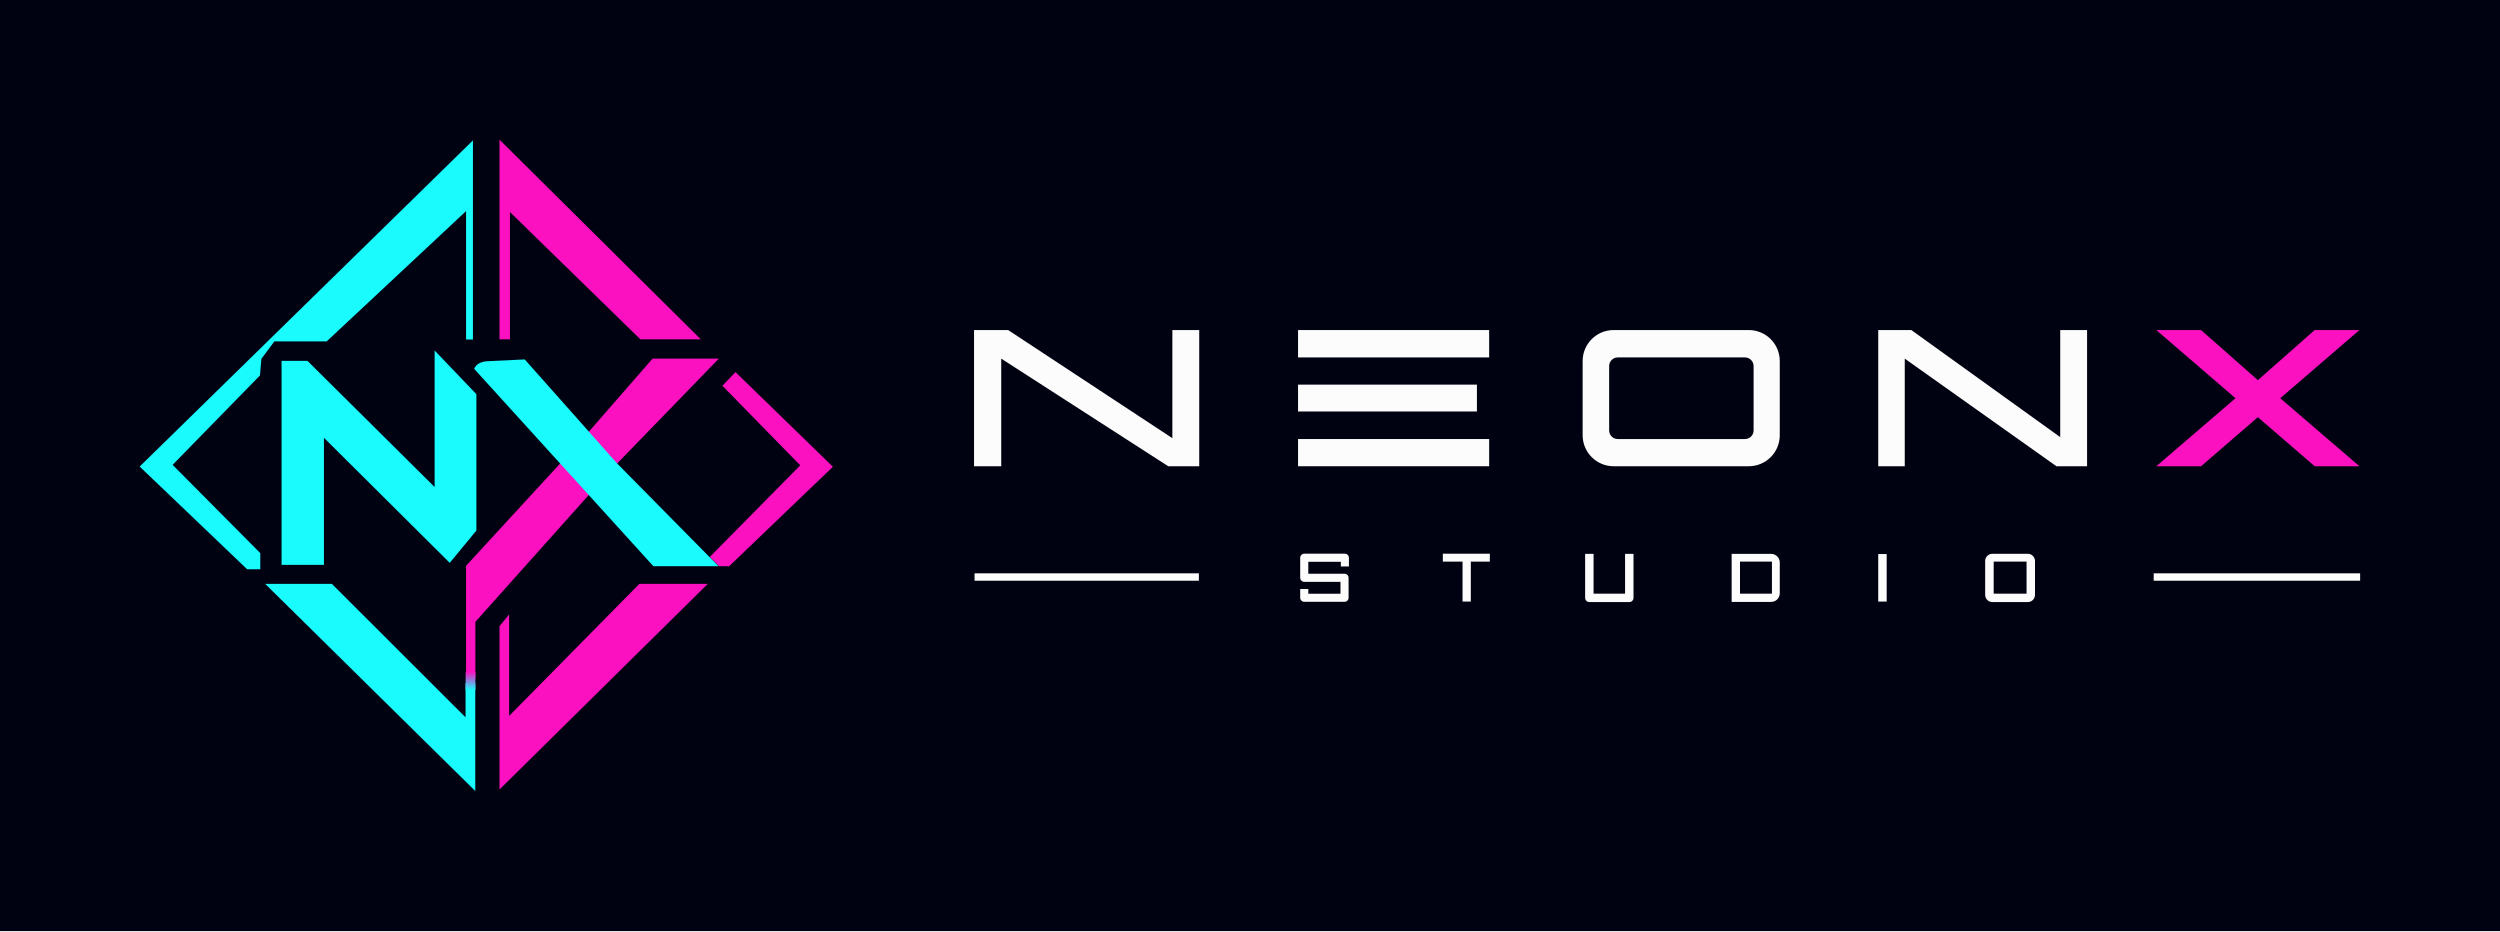
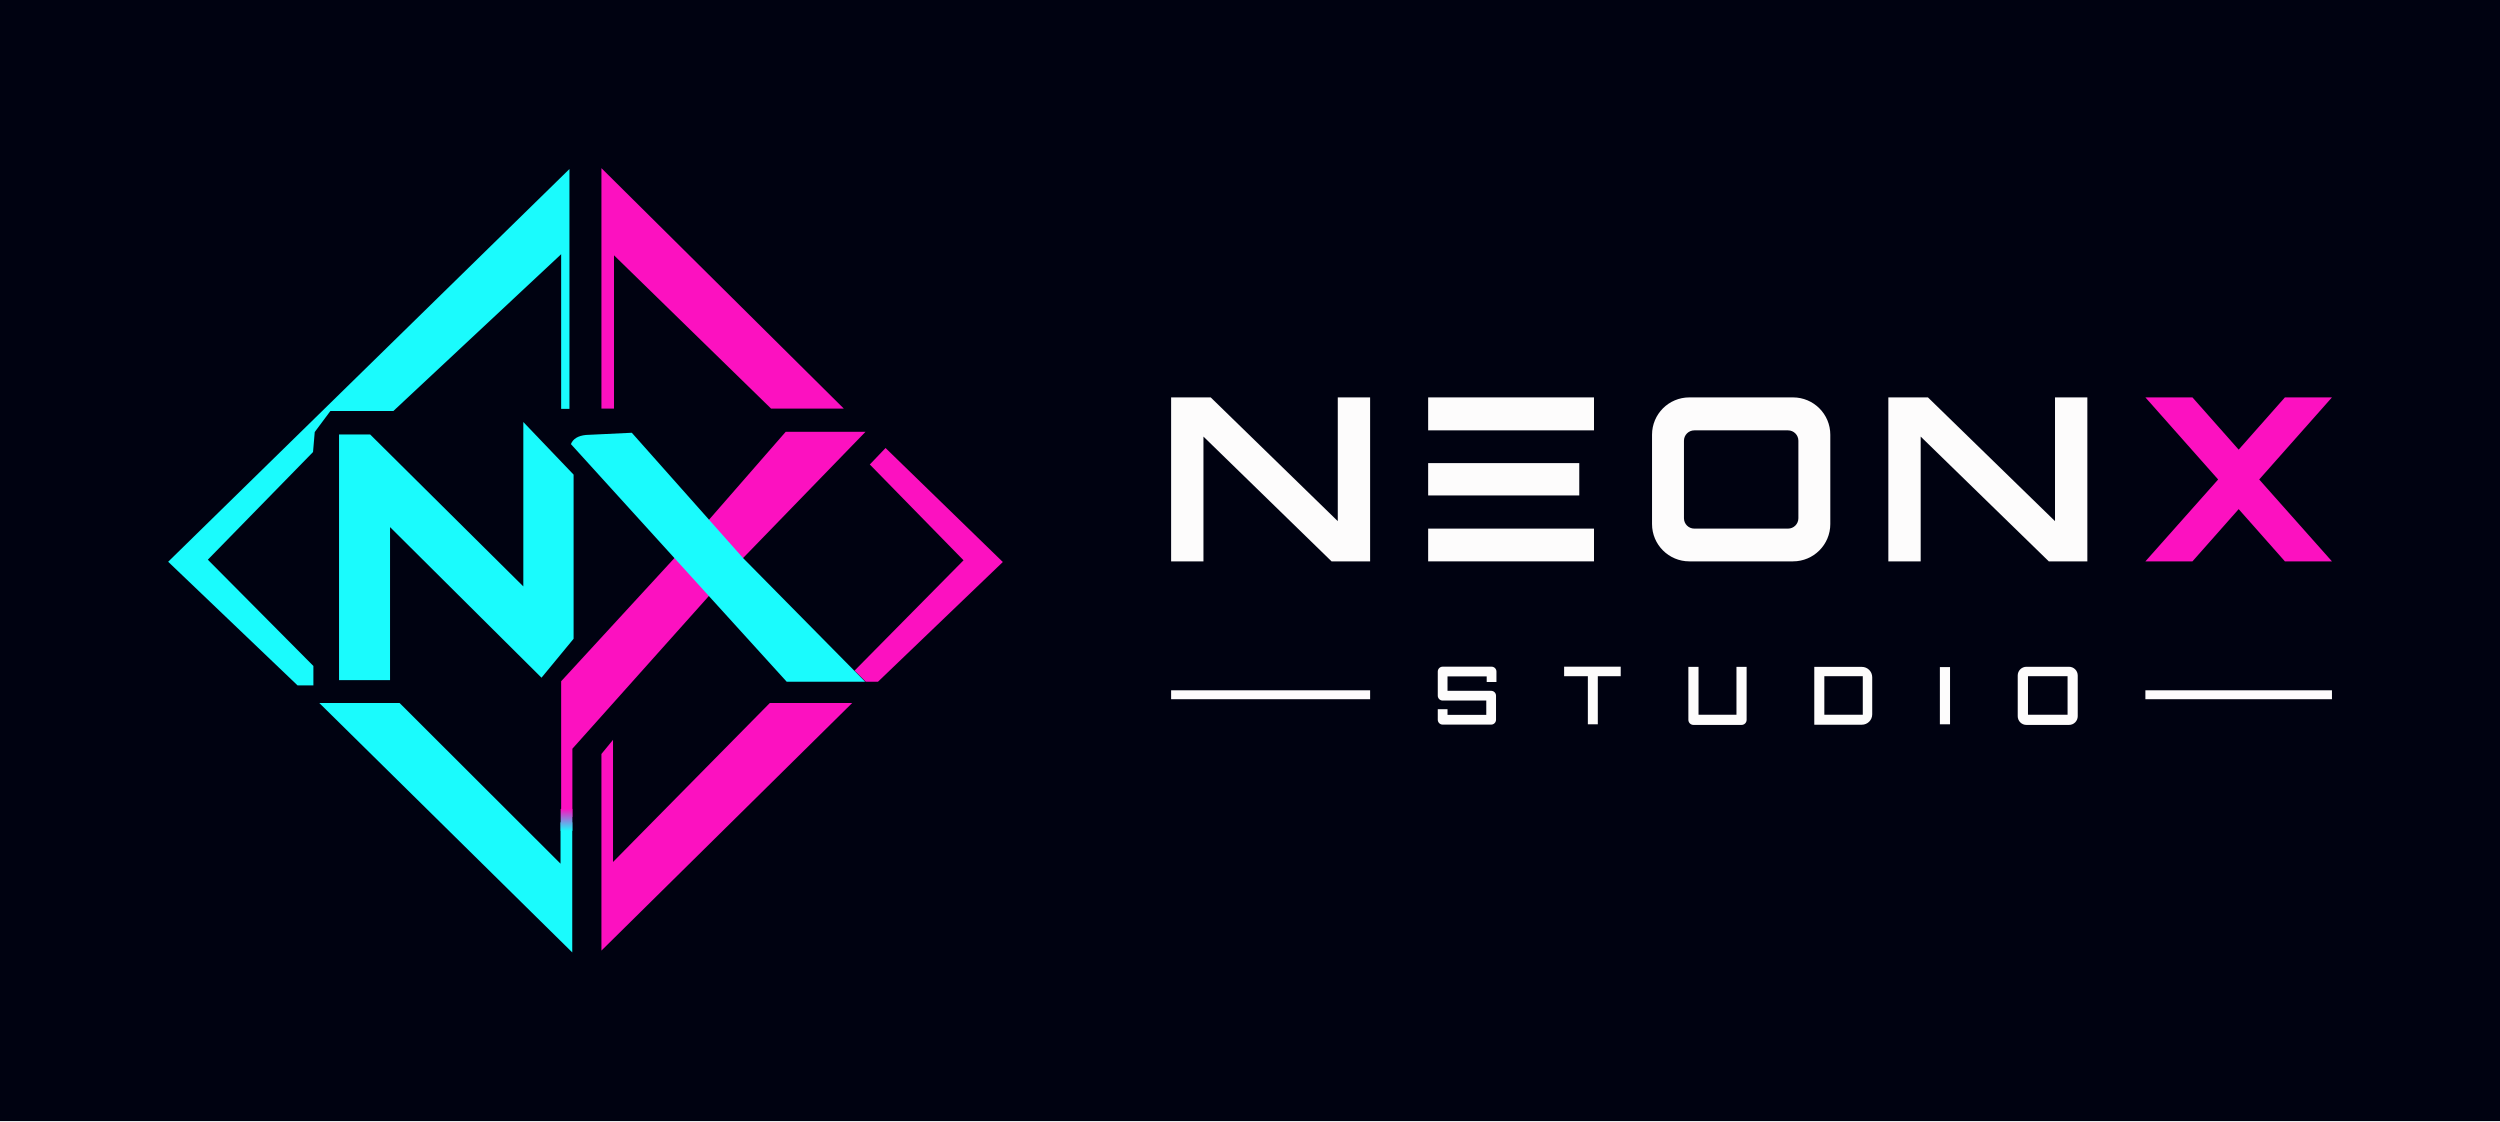
- <svg xmlns="http://www.w3.org/2000/svg" width="1611" height="600" viewBox="0 0 1611 600">
+ <svg xmlns="http://www.w3.org/2000/svg" width="1338" height="600" viewBox="0 0 1338 600">
  <defs>
    <linearGradient id="seam" x1="0" y1="686" x2="0" y2="704" gradientUnits="userSpaceOnUse">
      <stop offset="0" stop-color="#FC11C0" />
      <stop offset="1" stop-color="#1AFBFD" />
    </linearGradient>
  </defs>
-   <rect width="1611" height="600" rx="0" fill="#000211" />
+   <rect width="1338" height="600" rx="0" fill="#000211" />
  <g transform="translate(90.00 90.00) scale(0.65319) translate(-285 -161)">
    <g fill="#FC11C0">
      <path d="M640 161V358H650.3V232.4L779 358H838.6Z" />
      <path d="M872.8 390.3L968.9 483.7L866.6 581.8H856.6L847.4 572.7L936.7 482.3L859.9 403.8Z" />
      <path d="M778 599.2L649.5 729.5V629.4L640 641V802.1L845.5 599.2Z" />
      <path d="M791 377L728.2 449L699.7 480.6L607 581.4V692.6H616.2V636.7L728 511.6L756.5 480L856.4 377Z" />
    </g>
    <g fill="#1AFBFD">
      <path d="M613.8 161.7L285 483.5L391 584.8H404V568.9L317.5 481.8L403.7 393.6L405.1 377.2L417.9 360H469.5L607 231.5V358.2H613.8Z" />
      <path d="M408.8 599.2L616.1 803.6V697H606.5V730.9L474.6 599.2Z" />
      <path d="M425 379.2H450.5L576 503.7V369L617.2 412.1V546.6L590.9 578.5L466.8 455.1V580.5H425Z" />
      <path d="M664.9 377.8L627.3 379.6Q617.6 380.6 615 387.1L791.8 581.8H856.1L756.1 480.5Z" />
    </g>
    <rect x="606.6" y="686" width="9.6" height="18" fill="url(#seam)" />
  </g>
-   <g transform="translate(626.78 211.80) scale(1.10943) translate(-223 -876)">
+   <g transform="translate(626.78 211.80) scale(1.10943) translate(-347 -876)">
    <g fill="#FDFCFC">
-       <path d="M223.8 876.8H243.6L339 939.6V876.8H354.6V955.9H336.6L239.6 893.4V955.9H223.8Z" />
-       <path d="M412 876.8H523V892.7H412ZM412 908.5H515.9V924.1H412ZM412 940.1H523V955.9H412Z" />
-       <path fill-rule="evenodd" d="M595.3 876.8H673.8A18 18 0 0 1 691.8 894.8V937.9A18 18 0 0 1 673.8 955.9H595.3A18 18 0 0 1 577.3 937.9V894.8A18 18 0 0 1 595.3 876.8ZM597.7 892.7A5 5 0 0 0 592.7 897.7V935.1A5 5 0 0 0 597.7 940.1H671.6A5 5 0 0 0 676.6 935.1V897.7A5 5 0 0 0 671.6 892.7Z" />
-       <path d="M749 876.8H768.2L854.7 939V876.8H870.3V955.9H852.5L764.4 893.4V955.9H749Z" />
-       <path fill="#FC11C0" d="M910.5 876.8L956.5 916.4L910.5 955.9H936.5L969.5 927.4L1002.5 955.9H1028.5L982.5 916.4L1028.5 876.8H1002.5L969.5 905.9L936.5 876.8Z" />
-       <rect x="224.1" y="1018.1" width="130.3" height="4.3" />
-       <rect x="909" y="1018.1" width="119.9" height="4.3" />
+       <path d="M347 876.8H366.1L427.4 936.5V876.8H443V955.9H424.4L362.6 895.7V955.9H347Z" />
+       <path d="M471 876.8H551V892.7H471ZM471 908.5H543.9V924.1H471ZM471 940.1H551V955.9H471Z" />
+       <path fill-rule="evenodd" d="M597 876.8H647A18 18 0 0 1 665 894.8V937.9A18 18 0 0 1 647 955.9H597A18 18 0 0 1 579 937.9V894.8A18 18 0 0 1 597 876.8ZM599.4 892.7A5 5 0 0 0 594.4 897.7V935.1A5 5 0 0 0 599.4 940.1H644.6A5 5 0 0 0 649.6 935.1V897.7A5 5 0 0 0 644.6 892.7Z" />
+       <path d="M693 876.8H712.1L773.4 936.5V876.8H789V955.9H770.4L708.6 895.7V955.9H693Z" />
+       <path fill="#FC11C0" d="M817 876.8L852.1 916.4L817 955.9H839.7L862 930.7L884.3 955.9H907L871.9 916.4L907 876.8H884.3L862 902L839.7 876.8Z" />
+       <rect x="347" y="1018.1" width="96" height="4.3" />
+       <rect x="817" y="1018.1" width="90" height="4.3" />
      <g fill="none" stroke="#FDFCFC" stroke-width="4.7" stroke-linejoin="round">
-         <path d="M439.2 1014.1V1009.05H415.6V1020.7H439V1032.3H415.6V1027.2" />
-         <path stroke-width="4.9" d="M581.2 1006.8V1032.35H604.4V1006.8" />
+         <g transform="translate(62.39 0)">
+           <path d="M439.2 1014.1V1009.05H415.6V1020.7H439V1032.3H415.6V1027.2" />
+         </g>
+         <g transform="translate(17.78 0)">
+           <path stroke-width="4.9" d="M581.2 1006.8V1032.35H604.4V1006.8" />
+         </g>
      </g>
-       <path d="M496.1 1006.7H523.4V1011.3H512.35V1034.5H507.55V1011.3H496.1Z" />
-       <path fill-rule="evenodd" d="M663.85 1006.8H686.8A5 5 0 0 1 691.8 1011.8V1029.7A5 5 0 0 1 686.8 1034.7H663.85ZM668.7 1011.3V1029.9H687.25V1011.3Z" />
-       <rect x="749" y="1006.9" width="4.9" height="27.6" />
-       <path fill-rule="evenodd" d="M815.3 1006.75H835.8A4.2 4.2 0 0 1 840.05 1010.95V1030.6A4.2 4.2 0 0 1 835.8 1034.8H815.3A4.2 4.2 0 0 1 811.1 1030.6V1010.95A4.2 4.2 0 0 1 815.3 1006.75ZM816.05 1011.3V1029.9H835.15V1011.3Z" />
+       <g transform="translate(40.49 0)">
+         <path d="M496.1 1006.7H523.4V1011.3H512.35V1034.5H507.55V1011.3H496.1Z" />
+       </g>
+       <g transform="translate(-6.58 0)">
+         <path fill-rule="evenodd" d="M663.85 1006.8H686.8A5 5 0 0 1 691.8 1011.8V1029.7A5 5 0 0 1 686.8 1034.7H663.85ZM668.7 1011.3V1029.9H687.25V1011.3Z" />
+       </g>
+       <g transform="translate(-31.14 0)">
+         <rect x="749" y="1006.9" width="4.9" height="27.6" />
+       </g>
+       <g transform="translate(-55.69 0)">
+         <path fill-rule="evenodd" d="M815.3 1006.75H835.8A4.2 4.2 0 0 1 840.05 1010.95V1030.6A4.2 4.2 0 0 1 835.8 1034.8H815.3A4.2 4.2 0 0 1 811.1 1030.6V1010.95A4.2 4.2 0 0 1 815.3 1006.75ZM816.05 1011.3V1029.9H835.15V1011.3Z" />
+       </g>
    </g>
  </g>
</svg>
